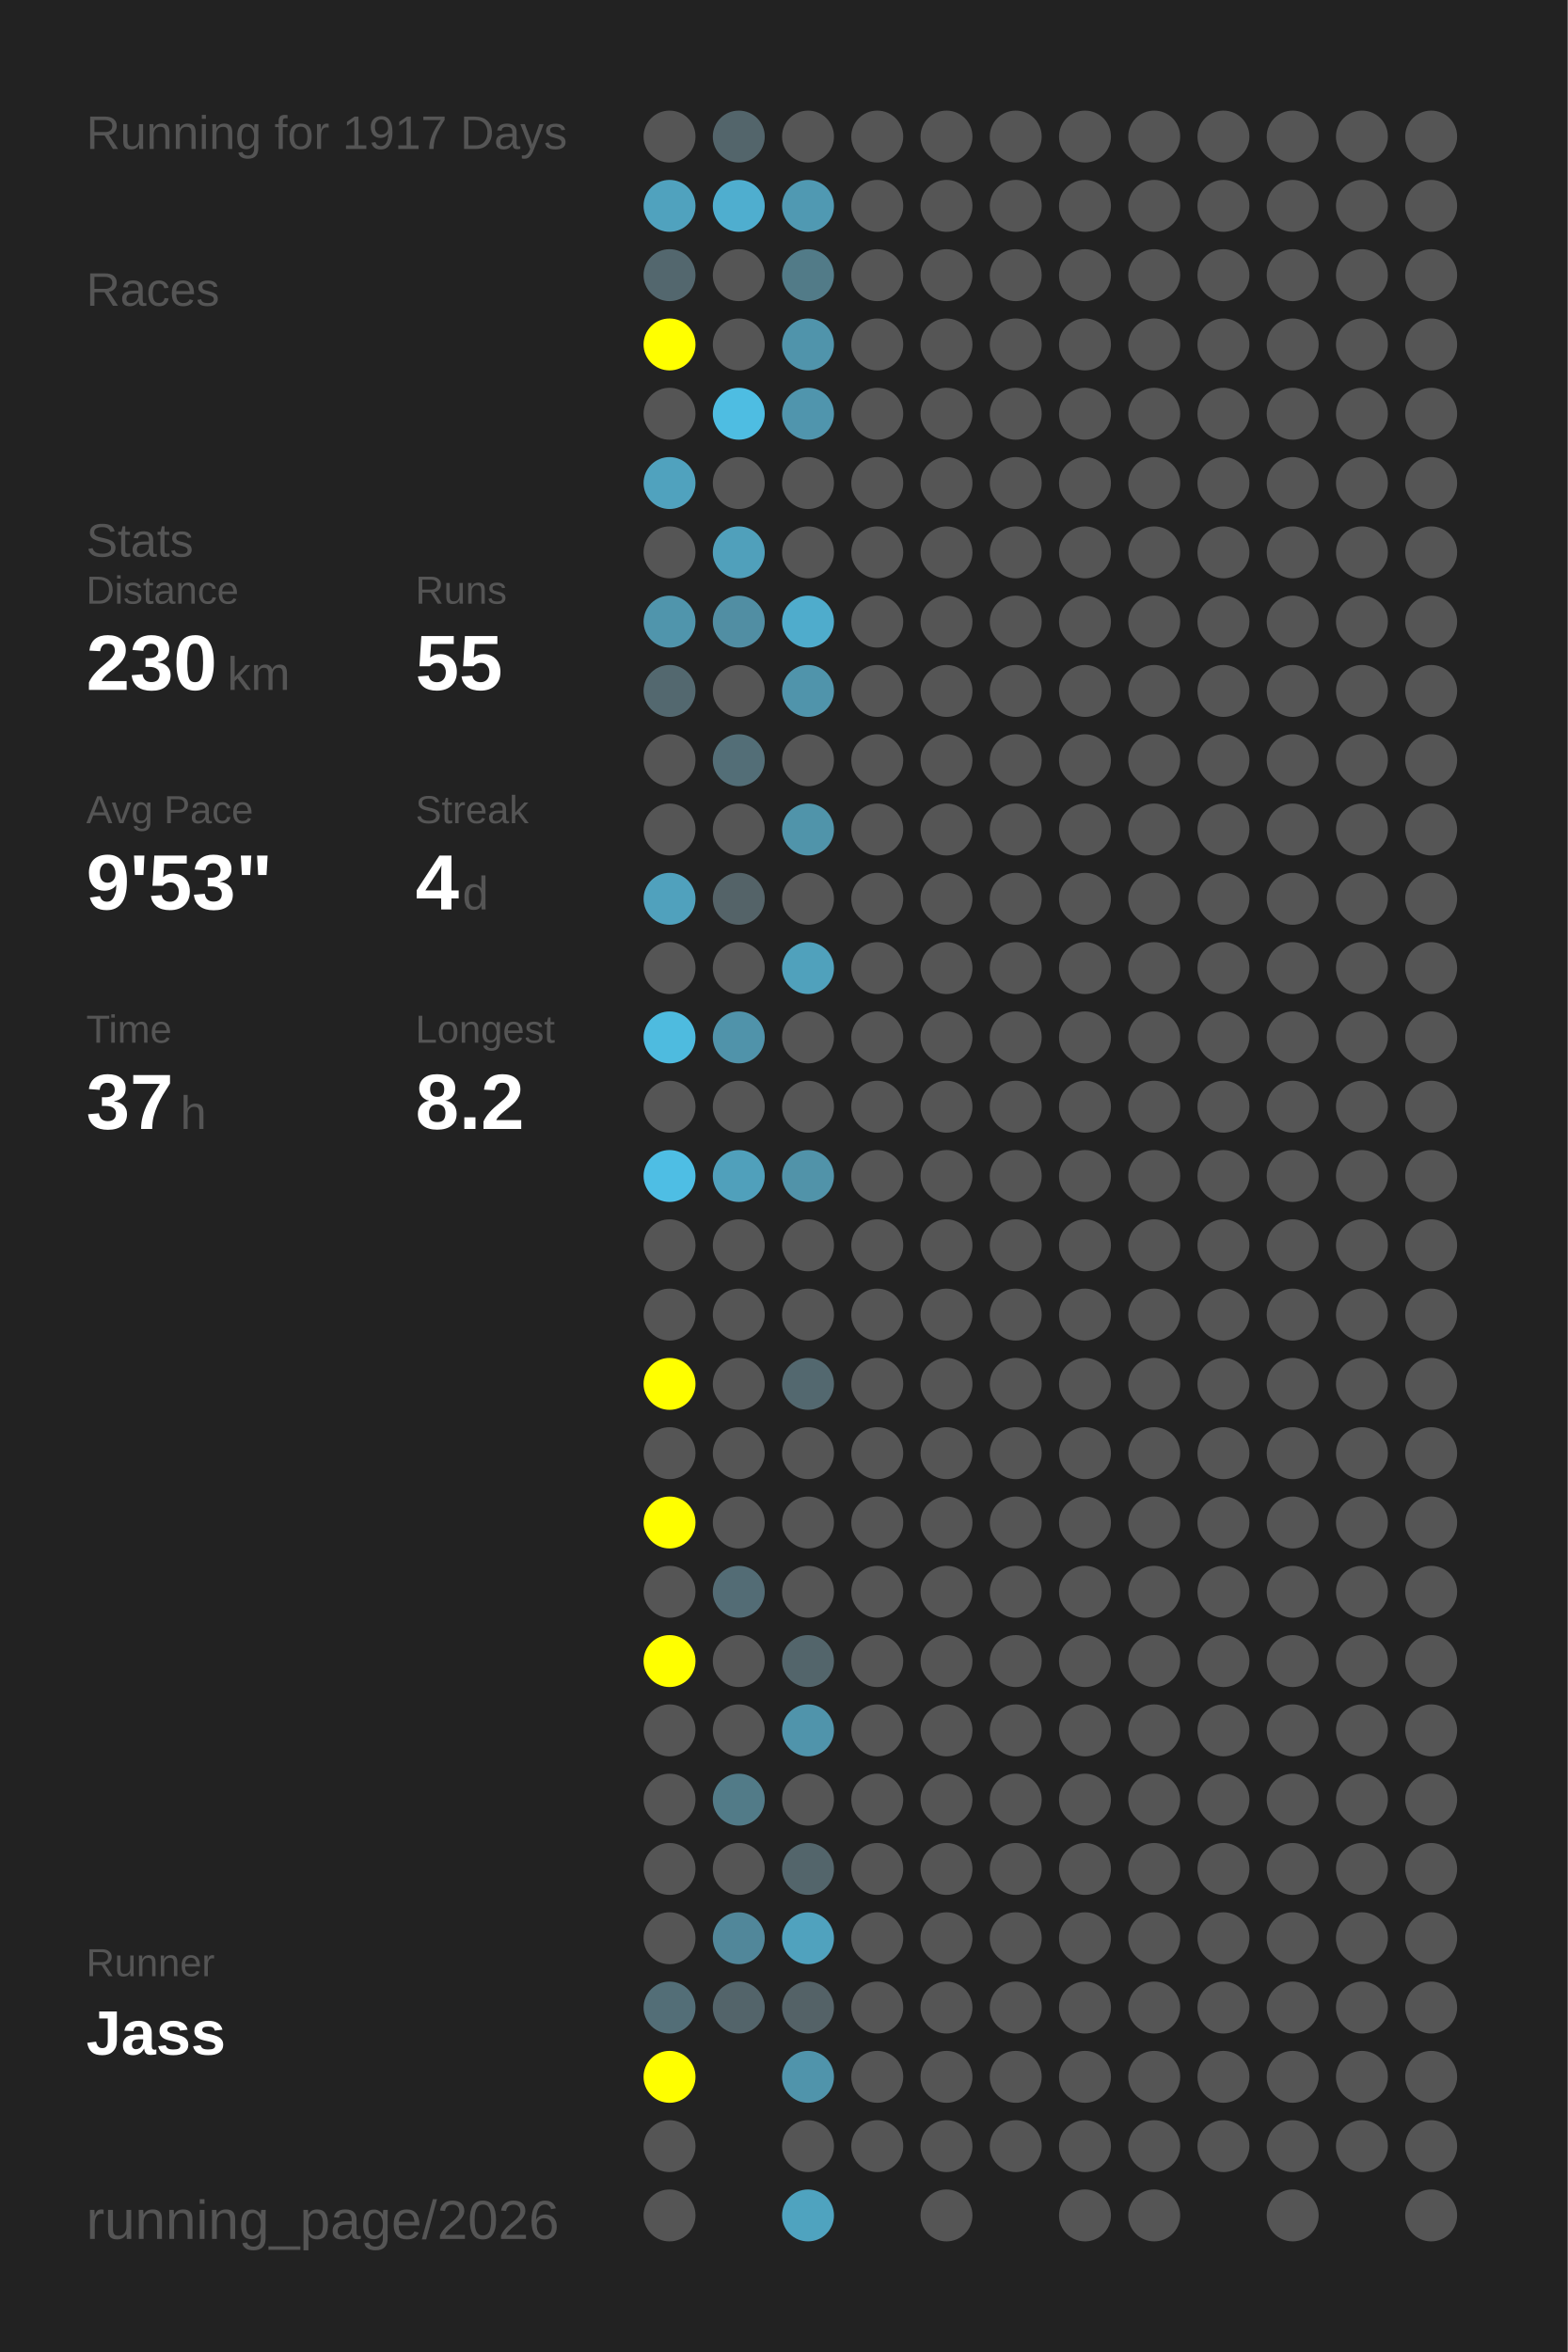
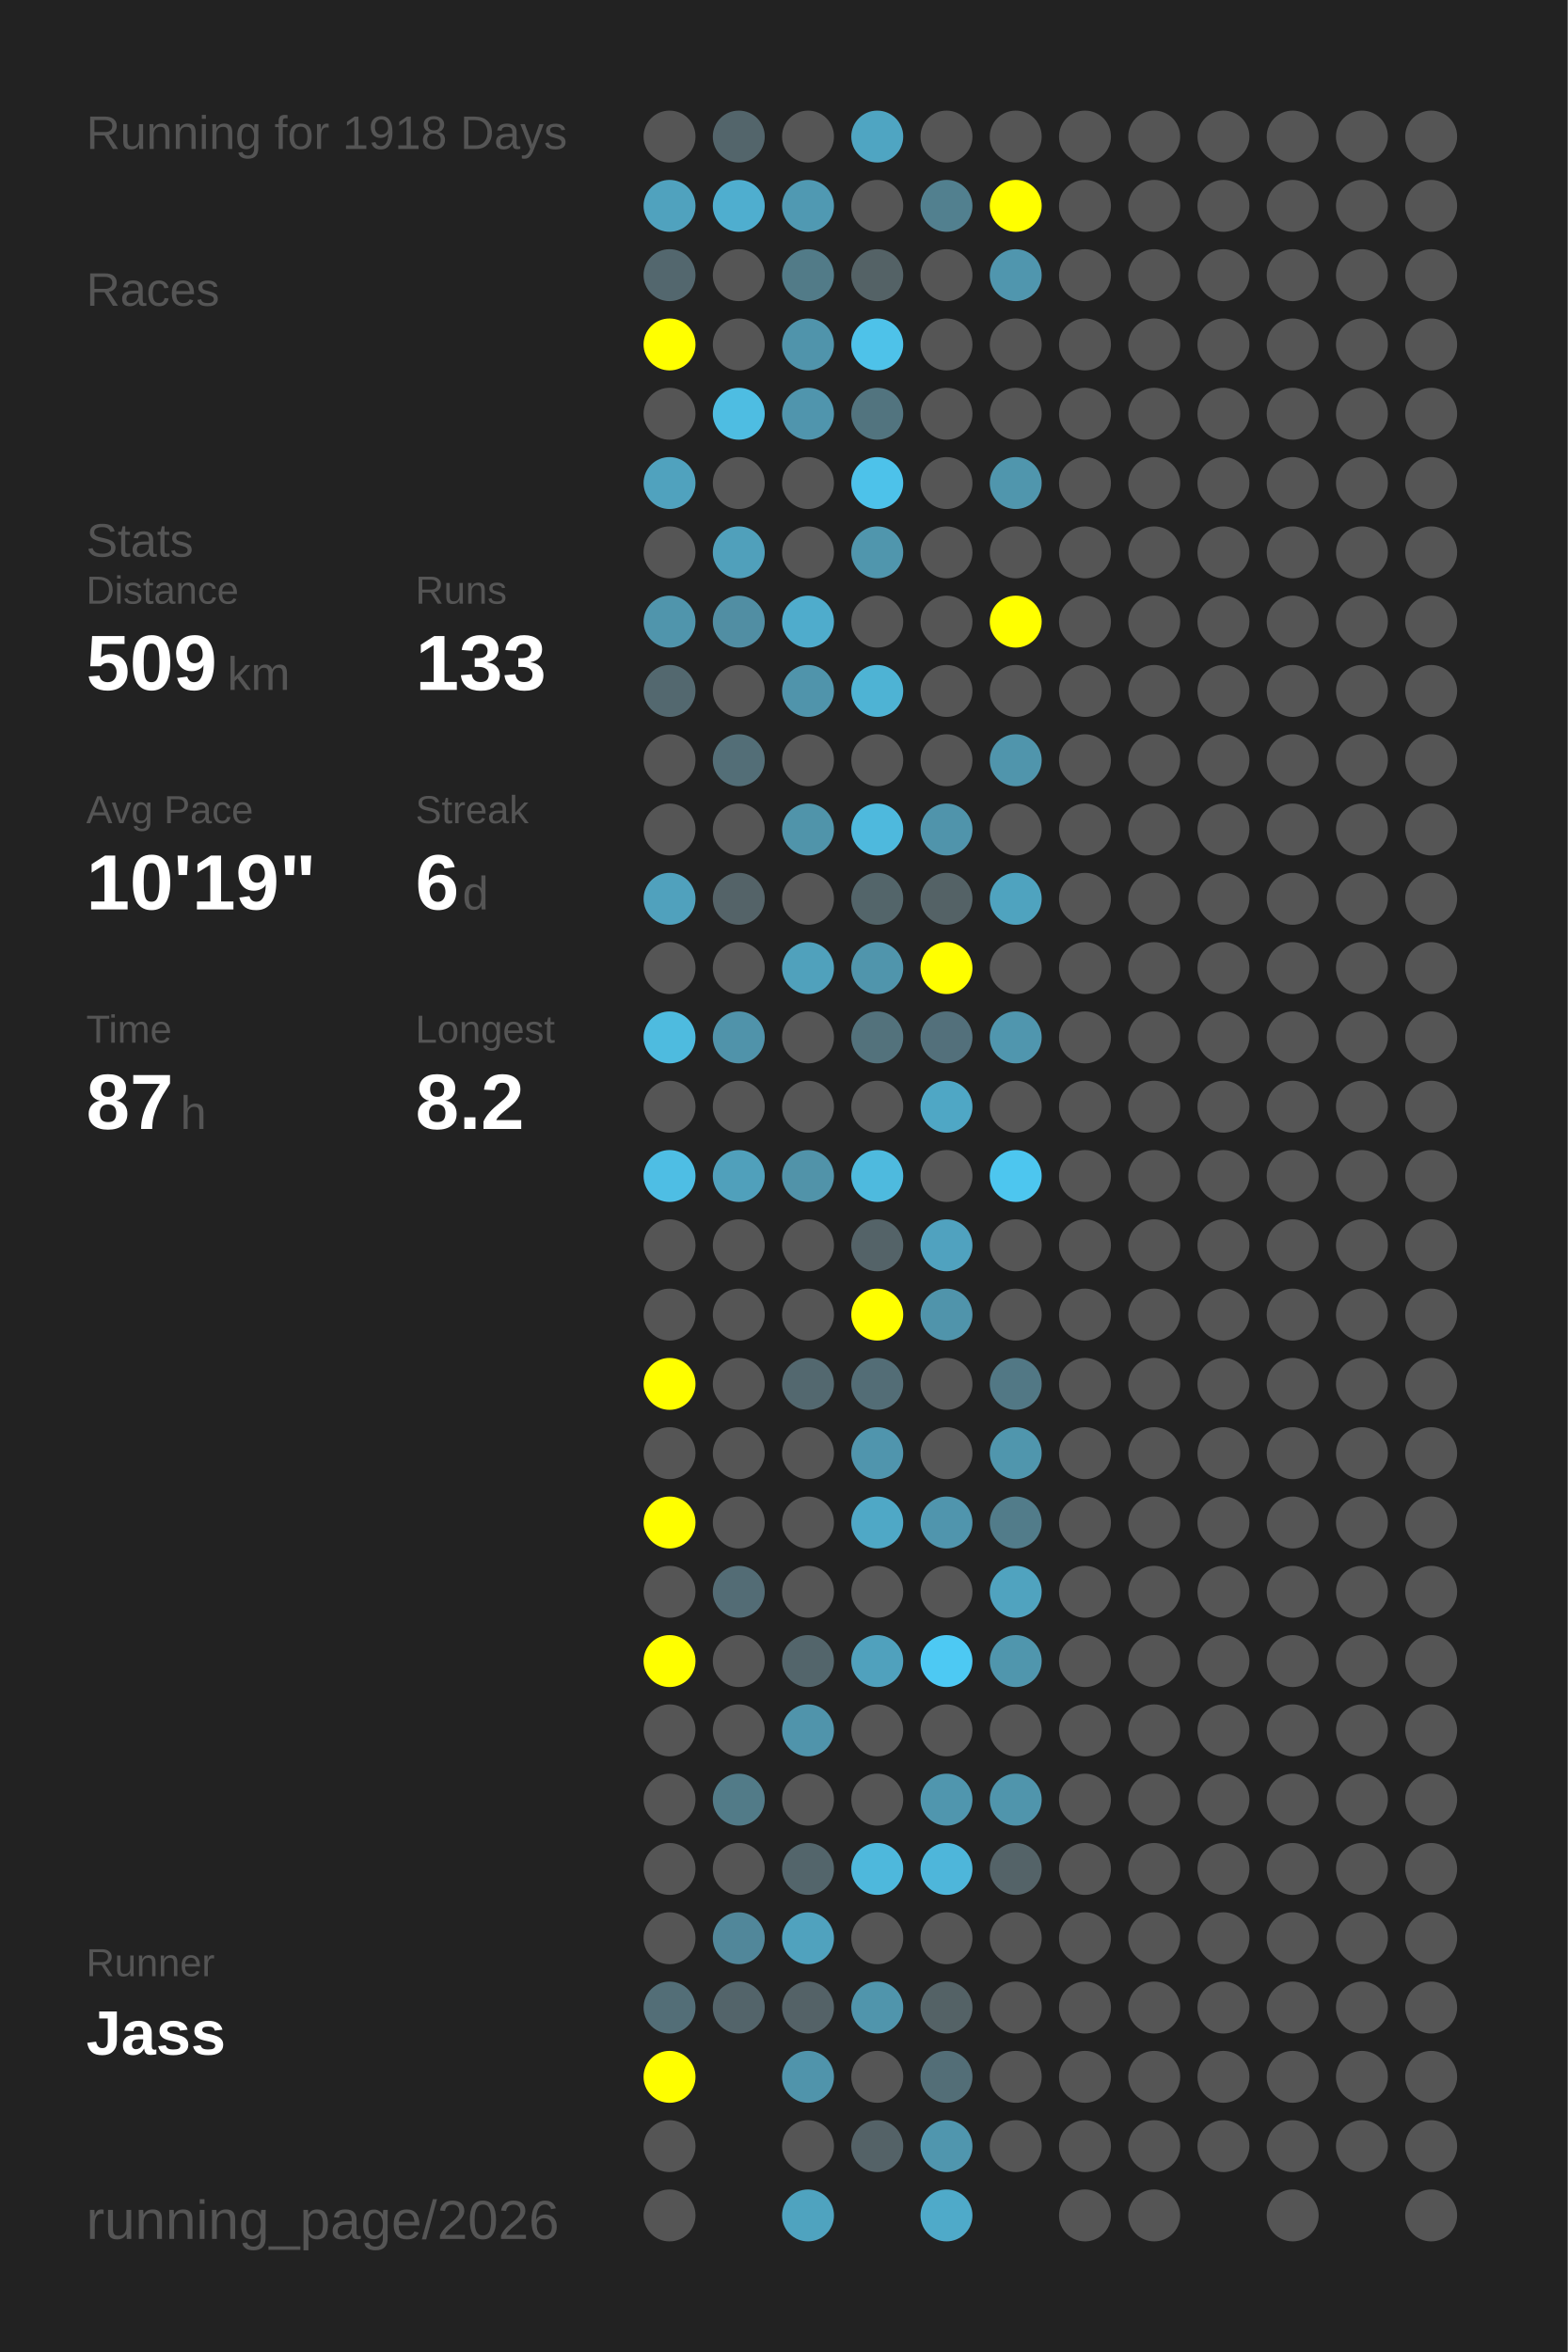
<svg xmlns="http://www.w3.org/2000/svg" baseProfile="full" height="300mm" version="1.1" viewBox="0,0,200,300" width="200mm">
  <defs />
  <rect fill="#222222" height="300" width="200" x="0" y="0" />
-   <text fill="#555555" style="font-size:6px; font-family:Arial;" x="11" y="19">Running for 1917 Days</text>
+   <text fill="#555555" style="font-size:6px; font-family:Arial;" x="11" y="19">Running for 1918 Days</text>
  <text fill="#555555" style="font-size:6px; font-family:Arial;" x="11" y="39">Races</text>
  <text fill="#555555" style="font-size:6px; font-family:Arial;" x="11" y="71">Stats</text>
  <text fill="#555555" style="font-size:5px; font-family:Arial;" x="11" y="77">Distance</text>
-   <text fill="#FFFFFF" style="font-size:10px; font-family:Arial; font-weight:bold;" x="11" y="88">230</text>
+   <text fill="#FFFFFF" style="font-size:10px; font-family:Arial; font-weight:bold;" x="11" y="88">509</text>
  <text fill="#555555" style="font-size:6px; font-family:Arial;" x="29" y="88">km</text>
  <text fill="#555555" style="font-size:5px; font-family:Arial;" x="53" y="77">Runs</text>
-   <text fill="#FFFFFF" style="font-size:10px; font-family:Arial; font-weight:bold;" x="53" y="88">55</text>
+   <text fill="#FFFFFF" style="font-size:10px; font-family:Arial; font-weight:bold;" x="53" y="88">133</text>
  <text fill="#555555" style="font-size:5px; font-family:Arial;" x="11" y="105">Avg Pace</text>
-   <text fill="#FFFFFF" style="font-size:10px; font-family:Arial; font-weight:bold;" x="11" y="116">9'53"</text>
+   <text fill="#FFFFFF" style="font-size:10px; font-family:Arial; font-weight:bold;" x="11" y="116">10'19"</text>
  <text fill="#555555" style="font-size:5px; font-family:Arial;" x="53" y="105">Streak</text>
-   <text fill="#FFFFFF" style="font-size:10px; font-family:Arial; font-weight:bold;" x="53" y="116">4</text>
+   <text fill="#FFFFFF" style="font-size:10px; font-family:Arial; font-weight:bold;" x="53" y="116">6</text>
  <text fill="#555555" style="font-size:6px; font-family:Arial;" x="59" y="116">d</text>
  <text fill="#555555" style="font-size:5px; font-family:Arial;" x="11" y="133">Time</text>
-   <text fill="#FFFFFF" style="font-size:10px; font-family:Arial; font-weight:bold;" x="11" y="144">37</text>
+   <text fill="#FFFFFF" style="font-size:10px; font-family:Arial; font-weight:bold;" x="11" y="144">87</text>
  <text fill="#555555" style="font-size:6px; font-family:Arial;" x="23" y="144">h</text>
  <text fill="#555555" style="font-size:5px; font-family:Arial;" x="53" y="133">Longest</text>
  <text fill="#FFFFFF" style="font-size:10px; font-family:Arial; font-weight:bold;" x="53" y="144">8.2</text>
  <text fill="#555555" style="font-size:5px; font-family:Arial;" x="11" y="252.065">Runner</text>
  <text fill="#FFFFFF" style="font-size:8px; font-family:Arial; font-weight:bold;" x="11" y="262.065">Jass</text>
  <text fill="#555555" style="font-size:7px; font-family:Arial;" x="11" y="285.581">running_page/2026</text>
  <circle cx="85.417" cy="17.419" fill="#555555" r="3.312" />
  <circle cx="85.417" cy="26.258" fill="#50a2be" r="3.312" />
  <circle cx="85.417" cy="35.097" fill="#53676e" r="3.312" />
  <circle cx="85.417" cy="43.935" fill="#FFFF00" r="3.312" />
  <circle cx="85.417" cy="52.774" fill="#555555" r="3.312" />
  <circle cx="85.417" cy="61.613" fill="#50a2be" r="3.312" />
  <circle cx="85.417" cy="70.452" fill="#555555" r="3.312" />
  <circle cx="85.417" cy="79.29" fill="#5095ac" r="3.312" />
  <circle cx="85.417" cy="88.129" fill="#53686f" r="3.312" />
  <circle cx="85.417" cy="96.968" fill="#555555" r="3.312" />
  <circle cx="85.417" cy="105.806" fill="#555555" r="3.312" />
  <circle cx="85.417" cy="114.645" fill="#50a1bd" r="3.312" />
  <circle cx="85.417" cy="123.484" fill="#555555" r="3.312" />
  <circle cx="85.417" cy="132.323" fill="#4ebbdf" r="3.312" />
  <circle cx="85.417" cy="141.161" fill="#555555" r="3.312" />
  <circle cx="85.417" cy="150" fill="#4ebee4" r="3.312" />
  <circle cx="85.417" cy="158.839" fill="#555555" r="3.312" />
  <circle cx="85.417" cy="167.677" fill="#555555" r="3.312" />
  <circle cx="85.417" cy="176.516" fill="#FFFF00" r="3.312" />
  <circle cx="85.417" cy="185.355" fill="#555555" r="3.312" />
  <circle cx="85.417" cy="194.194" fill="#FFFF00" r="3.312" />
  <circle cx="85.417" cy="203.032" fill="#555555" r="3.312" />
  <circle cx="85.417" cy="211.871" fill="#FFFF00" r="3.312" />
  <circle cx="85.417" cy="220.71" fill="#555555" r="3.312" />
  <circle cx="85.417" cy="229.548" fill="#555555" r="3.312" />
  <circle cx="85.417" cy="238.387" fill="#555555" r="3.312" />
  <circle cx="85.417" cy="247.226" fill="#555555" r="3.312" />
  <circle cx="85.417" cy="256.065" fill="#536e77" r="3.312" />
  <circle cx="85.417" cy="264.903" fill="#FFFF00" r="3.312" />
  <circle cx="85.417" cy="273.742" fill="#555555" r="3.312" />
  <circle cx="85.417" cy="282.581" fill="#555555" r="3.312" />
  <circle cx="94.25" cy="17.419" fill="#53656b" r="3.312" />
  <circle cx="94.25" cy="26.258" fill="#4faecf" r="3.312" />
  <circle cx="94.25" cy="35.097" fill="#555555" r="3.312" />
  <circle cx="94.25" cy="43.935" fill="#555555" r="3.312" />
  <circle cx="94.25" cy="52.774" fill="#4ebde2" r="3.312" />
  <circle cx="94.25" cy="61.613" fill="#555555" r="3.312" />
  <circle cx="94.25" cy="70.452" fill="#50a0bb" r="3.312" />
  <circle cx="94.25" cy="79.29" fill="#518ea3" r="3.312" />
  <circle cx="94.25" cy="88.129" fill="#555555" r="3.312" />
  <circle cx="94.25" cy="96.968" fill="#536e77" r="3.312" />
  <circle cx="94.25" cy="105.806" fill="#555555" r="3.312" />
  <circle cx="94.25" cy="114.645" fill="#546368" r="3.312" />
  <circle cx="94.25" cy="123.484" fill="#555555" r="3.312" />
  <circle cx="94.25" cy="132.323" fill="#5093aa" r="3.312" />
  <circle cx="94.25" cy="141.161" fill="#555555" r="3.312" />
  <circle cx="94.25" cy="150" fill="#50a0bb" r="3.312" />
  <circle cx="94.25" cy="158.839" fill="#555555" r="3.312" />
  <circle cx="94.25" cy="167.677" fill="#555555" r="3.312" />
  <circle cx="94.25" cy="176.516" fill="#555555" r="3.312" />
  <circle cx="94.25" cy="185.355" fill="#555555" r="3.312" />
  <circle cx="94.25" cy="194.194" fill="#555555" r="3.312" />
  <circle cx="94.25" cy="203.032" fill="#536c75" r="3.312" />
  <circle cx="94.25" cy="211.871" fill="#555555" r="3.312" />
  <circle cx="94.25" cy="220.71" fill="#555555" r="3.312" />
  <circle cx="94.25" cy="229.548" fill="#527b88" r="3.312" />
  <circle cx="94.25" cy="238.387" fill="#555555" r="3.312" />
  <circle cx="94.25" cy="247.226" fill="#51879a" r="3.312" />
  <circle cx="94.25" cy="256.065" fill="#53646a" r="3.312" />
  <circle cx="103.083" cy="17.419" fill="#555555" r="3.312" />
  <circle cx="103.083" cy="26.258" fill="#5099b2" r="3.312" />
  <circle cx="103.083" cy="35.097" fill="#527b88" r="3.312" />
  <circle cx="103.083" cy="43.935" fill="#5094ab" r="3.312" />
  <circle cx="103.083" cy="52.774" fill="#5095ad" r="3.312" />
  <circle cx="103.083" cy="61.613" fill="#555555" r="3.312" />
  <circle cx="103.083" cy="70.452" fill="#555555" r="3.312" />
  <circle cx="103.083" cy="79.29" fill="#4faccc" r="3.312" />
  <circle cx="103.083" cy="88.129" fill="#5094ab" r="3.312" />
  <circle cx="103.083" cy="96.968" fill="#555555" r="3.312" />
  <circle cx="103.083" cy="105.806" fill="#5094aa" r="3.312" />
  <circle cx="103.083" cy="114.645" fill="#555555" r="3.312" />
  <circle cx="103.083" cy="123.484" fill="#50a1bc" r="3.312" />
  <circle cx="103.083" cy="132.323" fill="#555555" r="3.312" />
  <circle cx="103.083" cy="141.161" fill="#555555" r="3.312" />
  <circle cx="103.083" cy="150" fill="#5193a9" r="3.312" />
  <circle cx="103.083" cy="158.839" fill="#555555" r="3.312" />
  <circle cx="103.083" cy="167.677" fill="#555555" r="3.312" />
  <circle cx="103.083" cy="176.516" fill="#53686f" r="3.312" />
  <circle cx="103.083" cy="185.355" fill="#555555" r="3.312" />
  <circle cx="103.083" cy="194.194" fill="#555555" r="3.312" />
  <circle cx="103.083" cy="203.032" fill="#555555" r="3.312" />
  <circle cx="103.083" cy="211.871" fill="#53656b" r="3.312" />
  <circle cx="103.083" cy="220.71" fill="#5094ab" r="3.312" />
  <circle cx="103.083" cy="229.548" fill="#555555" r="3.312" />
  <circle cx="103.083" cy="238.387" fill="#53656b" r="3.312" />
  <circle cx="103.083" cy="247.226" fill="#50a2be" r="3.312" />
  <circle cx="103.083" cy="256.065" fill="#546267" r="3.312" />
  <circle cx="103.083" cy="264.903" fill="#5094ab" r="3.312" />
  <circle cx="103.083" cy="273.742" fill="#555555" r="3.312" />
  <circle cx="103.083" cy="282.581" fill="#4fa3bf" r="3.312" />
-   <circle cx="111.917" cy="17.419" fill="#555555" r="3.312" />
+   <circle cx="111.917" cy="17.419" fill="#4fa5c2" r="3.312" />
  <circle cx="111.917" cy="26.258" fill="#555555" r="3.312" />
-   <circle cx="111.917" cy="35.097" fill="#555555" r="3.312" />
-   <circle cx="111.917" cy="43.935" fill="#555555" r="3.312" />
-   <circle cx="111.917" cy="52.774" fill="#555555" r="3.312" />
-   <circle cx="111.917" cy="61.613" fill="#555555" r="3.312" />
-   <circle cx="111.917" cy="70.452" fill="#555555" r="3.312" />
+   <circle cx="111.917" cy="35.097" fill="#546266" r="3.312" />
+   <circle cx="111.917" cy="43.935" fill="#4ec2e9" r="3.312" />
+   <circle cx="111.917" cy="52.774" fill="#52747f" r="3.312" />
+   <circle cx="111.917" cy="61.613" fill="#4dc2ea" r="3.312" />
+   <circle cx="111.917" cy="70.452" fill="#5096ad" r="3.312" />
  <circle cx="111.917" cy="79.29" fill="#555555" r="3.312" />
-   <circle cx="111.917" cy="88.129" fill="#555555" r="3.312" />
+   <circle cx="111.917" cy="88.129" fill="#4eb3d4" r="3.312" />
  <circle cx="111.917" cy="96.968" fill="#555555" r="3.312" />
-   <circle cx="111.917" cy="105.806" fill="#555555" r="3.312" />
-   <circle cx="111.917" cy="114.645" fill="#555555" r="3.312" />
-   <circle cx="111.917" cy="123.484" fill="#555555" r="3.312" />
-   <circle cx="111.917" cy="132.323" fill="#555555" r="3.312" />
+   <circle cx="111.917" cy="105.806" fill="#4eb9dd" r="3.312" />
+   <circle cx="111.917" cy="114.645" fill="#53656a" r="3.312" />
+   <circle cx="111.917" cy="123.484" fill="#5095ac" r="3.312" />
+   <circle cx="111.917" cy="132.323" fill="#53727c" r="3.312" />
  <circle cx="111.917" cy="141.161" fill="#555555" r="3.312" />
-   <circle cx="111.917" cy="150" fill="#555555" r="3.312" />
-   <circle cx="111.917" cy="158.839" fill="#555555" r="3.312" />
-   <circle cx="111.917" cy="167.677" fill="#555555" r="3.312" />
-   <circle cx="111.917" cy="176.516" fill="#555555" r="3.312" />
-   <circle cx="111.917" cy="185.355" fill="#555555" r="3.312" />
-   <circle cx="111.917" cy="194.194" fill="#555555" r="3.312" />
+   <circle cx="111.917" cy="150" fill="#4ebade" r="3.312" />
+   <circle cx="111.917" cy="158.839" fill="#546368" r="3.312" />
+   <circle cx="111.917" cy="167.677" fill="#FFFF00" r="3.312" />
+   <circle cx="111.917" cy="176.516" fill="#536d76" r="3.312" />
+   <circle cx="111.917" cy="185.355" fill="#5095ad" r="3.312" />
+   <circle cx="111.917" cy="194.194" fill="#4fa8c6" r="3.312" />
  <circle cx="111.917" cy="203.032" fill="#555555" r="3.312" />
-   <circle cx="111.917" cy="211.871" fill="#555555" r="3.312" />
+   <circle cx="111.917" cy="211.871" fill="#50a1bd" r="3.312" />
  <circle cx="111.917" cy="220.71" fill="#555555" r="3.312" />
  <circle cx="111.917" cy="229.548" fill="#555555" r="3.312" />
-   <circle cx="111.917" cy="238.387" fill="#555555" r="3.312" />
+   <circle cx="111.917" cy="238.387" fill="#4eb8dc" r="3.312" />
  <circle cx="111.917" cy="247.226" fill="#555555" r="3.312" />
-   <circle cx="111.917" cy="256.065" fill="#555555" r="3.312" />
+   <circle cx="111.917" cy="256.065" fill="#5095ac" r="3.312" />
  <circle cx="111.917" cy="264.903" fill="#555555" r="3.312" />
-   <circle cx="111.917" cy="273.742" fill="#555555" r="3.312" />
+   <circle cx="111.917" cy="273.742" fill="#546267" r="3.312" />
  <circle cx="120.75" cy="17.419" fill="#555555" r="3.312" />
-   <circle cx="120.75" cy="26.258" fill="#555555" r="3.312" />
+   <circle cx="120.75" cy="26.258" fill="#52808f" r="3.312" />
  <circle cx="120.75" cy="35.097" fill="#555555" r="3.312" />
  <circle cx="120.75" cy="43.935" fill="#555555" r="3.312" />
  <circle cx="120.75" cy="52.774" fill="#555555" r="3.312" />
  <circle cx="120.75" cy="61.613" fill="#555555" r="3.312" />
  <circle cx="120.75" cy="70.452" fill="#555555" r="3.312" />
  <circle cx="120.75" cy="79.29" fill="#555555" r="3.312" />
  <circle cx="120.75" cy="88.129" fill="#555555" r="3.312" />
  <circle cx="120.75" cy="96.968" fill="#555555" r="3.312" />
-   <circle cx="120.75" cy="105.806" fill="#555555" r="3.312" />
-   <circle cx="120.75" cy="114.645" fill="#555555" r="3.312" />
-   <circle cx="120.75" cy="123.484" fill="#555555" r="3.312" />
-   <circle cx="120.75" cy="132.323" fill="#555555" r="3.312" />
-   <circle cx="120.75" cy="141.161" fill="#555555" r="3.312" />
+   <circle cx="120.75" cy="105.806" fill="#5094ab" r="3.312" />
+   <circle cx="120.75" cy="114.645" fill="#546266" r="3.312" />
+   <circle cx="120.75" cy="123.484" fill="#FFFF00" r="3.312" />
+   <circle cx="120.75" cy="132.323" fill="#53707b" r="3.312" />
+   <circle cx="120.75" cy="141.161" fill="#4fa7c5" r="3.312" />
  <circle cx="120.75" cy="150" fill="#555555" r="3.312" />
-   <circle cx="120.75" cy="158.839" fill="#555555" r="3.312" />
-   <circle cx="120.75" cy="167.677" fill="#555555" r="3.312" />
+   <circle cx="120.75" cy="158.839" fill="#50a2bf" r="3.312" />
+   <circle cx="120.75" cy="167.677" fill="#5094ab" r="3.312" />
  <circle cx="120.75" cy="176.516" fill="#555555" r="3.312" />
  <circle cx="120.75" cy="185.355" fill="#555555" r="3.312" />
-   <circle cx="120.75" cy="194.194" fill="#555555" r="3.312" />
+   <circle cx="120.75" cy="194.194" fill="#5095ad" r="3.312" />
  <circle cx="120.75" cy="203.032" fill="#555555" r="3.312" />
-   <circle cx="120.75" cy="211.871" fill="#555555" r="3.312" />
+   <circle cx="120.75" cy="211.871" fill="#4dc9f3" r="3.312" />
  <circle cx="120.75" cy="220.71" fill="#555555" r="3.312" />
-   <circle cx="120.75" cy="229.548" fill="#555555" r="3.312" />
-   <circle cx="120.75" cy="238.387" fill="#555555" r="3.312" />
+   <circle cx="120.75" cy="229.548" fill="#5096ae" r="3.312" />
+   <circle cx="120.75" cy="238.387" fill="#4eb6da" r="3.312" />
  <circle cx="120.75" cy="247.226" fill="#555555" r="3.312" />
-   <circle cx="120.75" cy="256.065" fill="#555555" r="3.312" />
-   <circle cx="120.75" cy="264.903" fill="#555555" r="3.312" />
-   <circle cx="120.75" cy="273.742" fill="#555555" r="3.312" />
-   <circle cx="120.75" cy="282.581" fill="#555555" r="3.312" />
+   <circle cx="120.75" cy="256.065" fill="#546266" r="3.312" />
+   <circle cx="120.75" cy="264.903" fill="#536e77" r="3.312" />
+   <circle cx="120.75" cy="273.742" fill="#5096ae" r="3.312" />
+   <circle cx="120.75" cy="282.581" fill="#4faac9" r="3.312" />
  <circle cx="129.583" cy="17.419" fill="#555555" r="3.312" />
-   <circle cx="129.583" cy="26.258" fill="#555555" r="3.312" />
-   <circle cx="129.583" cy="35.097" fill="#555555" r="3.312" />
+   <circle cx="129.583" cy="26.258" fill="#FFFF00" r="3.312" />
+   <circle cx="129.583" cy="35.097" fill="#5096ae" r="3.312" />
  <circle cx="129.583" cy="43.935" fill="#555555" r="3.312" />
  <circle cx="129.583" cy="52.774" fill="#555555" r="3.312" />
-   <circle cx="129.583" cy="61.613" fill="#555555" r="3.312" />
+   <circle cx="129.583" cy="61.613" fill="#5096ad" r="3.312" />
  <circle cx="129.583" cy="70.452" fill="#555555" r="3.312" />
-   <circle cx="129.583" cy="79.29" fill="#555555" r="3.312" />
+   <circle cx="129.583" cy="79.29" fill="#FFFF00" r="3.312" />
  <circle cx="129.583" cy="88.129" fill="#555555" r="3.312" />
-   <circle cx="129.583" cy="96.968" fill="#555555" r="3.312" />
+   <circle cx="129.583" cy="96.968" fill="#5095ac" r="3.312" />
  <circle cx="129.583" cy="105.806" fill="#555555" r="3.312" />
-   <circle cx="129.583" cy="114.645" fill="#555555" r="3.312" />
+   <circle cx="129.583" cy="114.645" fill="#4fa3bf" r="3.312" />
  <circle cx="129.583" cy="123.484" fill="#555555" r="3.312" />
-   <circle cx="129.583" cy="132.323" fill="#555555" r="3.312" />
+   <circle cx="129.583" cy="132.323" fill="#5096ae" r="3.312" />
  <circle cx="129.583" cy="141.161" fill="#555555" r="3.312" />
-   <circle cx="129.583" cy="150" fill="#555555" r="3.312" />
+   <circle cx="129.583" cy="150" fill="#4dc6ef" r="3.312" />
  <circle cx="129.583" cy="158.839" fill="#555555" r="3.312" />
  <circle cx="129.583" cy="167.677" fill="#555555" r="3.312" />
-   <circle cx="129.583" cy="176.516" fill="#555555" r="3.312" />
-   <circle cx="129.583" cy="185.355" fill="#555555" r="3.312" />
-   <circle cx="129.583" cy="194.194" fill="#555555" r="3.312" />
-   <circle cx="129.583" cy="203.032" fill="#555555" r="3.312" />
-   <circle cx="129.583" cy="211.871" fill="#555555" r="3.312" />
+   <circle cx="129.583" cy="176.516" fill="#527885" r="3.312" />
+   <circle cx="129.583" cy="185.355" fill="#5096ad" r="3.312" />
+   <circle cx="129.583" cy="194.194" fill="#527c8a" r="3.312" />
+   <circle cx="129.583" cy="203.032" fill="#50a3bf" r="3.312" />
+   <circle cx="129.583" cy="211.871" fill="#5096ad" r="3.312" />
  <circle cx="129.583" cy="220.71" fill="#555555" r="3.312" />
-   <circle cx="129.583" cy="229.548" fill="#555555" r="3.312" />
-   <circle cx="129.583" cy="238.387" fill="#555555" r="3.312" />
+   <circle cx="129.583" cy="229.548" fill="#5095ac" r="3.312" />
+   <circle cx="129.583" cy="238.387" fill="#546368" r="3.312" />
  <circle cx="129.583" cy="247.226" fill="#555555" r="3.312" />
  <circle cx="129.583" cy="256.065" fill="#555555" r="3.312" />
  <circle cx="129.583" cy="264.903" fill="#555555" r="3.312" />
  <circle cx="129.583" cy="273.742" fill="#555555" r="3.312" />
  <circle cx="138.417" cy="17.419" fill="#555555" r="3.312" />
  <circle cx="138.417" cy="26.258" fill="#555555" r="3.312" />
  <circle cx="138.417" cy="35.097" fill="#555555" r="3.312" />
  <circle cx="138.417" cy="43.935" fill="#555555" r="3.312" />
  <circle cx="138.417" cy="52.774" fill="#555555" r="3.312" />
  <circle cx="138.417" cy="61.613" fill="#555555" r="3.312" />
  <circle cx="138.417" cy="70.452" fill="#555555" r="3.312" />
  <circle cx="138.417" cy="79.29" fill="#555555" r="3.312" />
  <circle cx="138.417" cy="88.129" fill="#555555" r="3.312" />
  <circle cx="138.417" cy="96.968" fill="#555555" r="3.312" />
  <circle cx="138.417" cy="105.806" fill="#555555" r="3.312" />
  <circle cx="138.417" cy="114.645" fill="#555555" r="3.312" />
  <circle cx="138.417" cy="123.484" fill="#555555" r="3.312" />
  <circle cx="138.417" cy="132.323" fill="#555555" r="3.312" />
  <circle cx="138.417" cy="141.161" fill="#555555" r="3.312" />
  <circle cx="138.417" cy="150" fill="#555555" r="3.312" />
  <circle cx="138.417" cy="158.839" fill="#555555" r="3.312" />
  <circle cx="138.417" cy="167.677" fill="#555555" r="3.312" />
  <circle cx="138.417" cy="176.516" fill="#555555" r="3.312" />
  <circle cx="138.417" cy="185.355" fill="#555555" r="3.312" />
  <circle cx="138.417" cy="194.194" fill="#555555" r="3.312" />
  <circle cx="138.417" cy="203.032" fill="#555555" r="3.312" />
  <circle cx="138.417" cy="211.871" fill="#555555" r="3.312" />
  <circle cx="138.417" cy="220.71" fill="#555555" r="3.312" />
  <circle cx="138.417" cy="229.548" fill="#555555" r="3.312" />
  <circle cx="138.417" cy="238.387" fill="#555555" r="3.312" />
  <circle cx="138.417" cy="247.226" fill="#555555" r="3.312" />
  <circle cx="138.417" cy="256.065" fill="#555555" r="3.312" />
  <circle cx="138.417" cy="264.903" fill="#555555" r="3.312" />
  <circle cx="138.417" cy="273.742" fill="#555555" r="3.312" />
  <circle cx="138.417" cy="282.581" fill="#555555" r="3.312" />
  <circle cx="147.25" cy="17.419" fill="#555555" r="3.312" />
  <circle cx="147.25" cy="26.258" fill="#555555" r="3.312" />
  <circle cx="147.25" cy="35.097" fill="#555555" r="3.312" />
  <circle cx="147.25" cy="43.935" fill="#555555" r="3.312" />
  <circle cx="147.25" cy="52.774" fill="#555555" r="3.312" />
  <circle cx="147.25" cy="61.613" fill="#555555" r="3.312" />
  <circle cx="147.25" cy="70.452" fill="#555555" r="3.312" />
  <circle cx="147.25" cy="79.29" fill="#555555" r="3.312" />
  <circle cx="147.25" cy="88.129" fill="#555555" r="3.312" />
  <circle cx="147.25" cy="96.968" fill="#555555" r="3.312" />
  <circle cx="147.25" cy="105.806" fill="#555555" r="3.312" />
  <circle cx="147.25" cy="114.645" fill="#555555" r="3.312" />
  <circle cx="147.25" cy="123.484" fill="#555555" r="3.312" />
  <circle cx="147.25" cy="132.323" fill="#555555" r="3.312" />
  <circle cx="147.25" cy="141.161" fill="#555555" r="3.312" />
  <circle cx="147.25" cy="150" fill="#555555" r="3.312" />
  <circle cx="147.25" cy="158.839" fill="#555555" r="3.312" />
  <circle cx="147.25" cy="167.677" fill="#555555" r="3.312" />
  <circle cx="147.25" cy="176.516" fill="#555555" r="3.312" />
  <circle cx="147.25" cy="185.355" fill="#555555" r="3.312" />
  <circle cx="147.25" cy="194.194" fill="#555555" r="3.312" />
  <circle cx="147.25" cy="203.032" fill="#555555" r="3.312" />
  <circle cx="147.25" cy="211.871" fill="#555555" r="3.312" />
  <circle cx="147.25" cy="220.71" fill="#555555" r="3.312" />
  <circle cx="147.25" cy="229.548" fill="#555555" r="3.312" />
  <circle cx="147.25" cy="238.387" fill="#555555" r="3.312" />
  <circle cx="147.25" cy="247.226" fill="#555555" r="3.312" />
  <circle cx="147.25" cy="256.065" fill="#555555" r="3.312" />
  <circle cx="147.25" cy="264.903" fill="#555555" r="3.312" />
  <circle cx="147.25" cy="273.742" fill="#555555" r="3.312" />
  <circle cx="147.25" cy="282.581" fill="#555555" r="3.312" />
  <circle cx="156.083" cy="17.419" fill="#555555" r="3.312" />
  <circle cx="156.083" cy="26.258" fill="#555555" r="3.312" />
  <circle cx="156.083" cy="35.097" fill="#555555" r="3.312" />
  <circle cx="156.083" cy="43.935" fill="#555555" r="3.312" />
  <circle cx="156.083" cy="52.774" fill="#555555" r="3.312" />
  <circle cx="156.083" cy="61.613" fill="#555555" r="3.312" />
  <circle cx="156.083" cy="70.452" fill="#555555" r="3.312" />
  <circle cx="156.083" cy="79.29" fill="#555555" r="3.312" />
  <circle cx="156.083" cy="88.129" fill="#555555" r="3.312" />
  <circle cx="156.083" cy="96.968" fill="#555555" r="3.312" />
  <circle cx="156.083" cy="105.806" fill="#555555" r="3.312" />
  <circle cx="156.083" cy="114.645" fill="#555555" r="3.312" />
  <circle cx="156.083" cy="123.484" fill="#555555" r="3.312" />
  <circle cx="156.083" cy="132.323" fill="#555555" r="3.312" />
  <circle cx="156.083" cy="141.161" fill="#555555" r="3.312" />
  <circle cx="156.083" cy="150" fill="#555555" r="3.312" />
  <circle cx="156.083" cy="158.839" fill="#555555" r="3.312" />
  <circle cx="156.083" cy="167.677" fill="#555555" r="3.312" />
  <circle cx="156.083" cy="176.516" fill="#555555" r="3.312" />
  <circle cx="156.083" cy="185.355" fill="#555555" r="3.312" />
  <circle cx="156.083" cy="194.194" fill="#555555" r="3.312" />
  <circle cx="156.083" cy="203.032" fill="#555555" r="3.312" />
  <circle cx="156.083" cy="211.871" fill="#555555" r="3.312" />
  <circle cx="156.083" cy="220.71" fill="#555555" r="3.312" />
  <circle cx="156.083" cy="229.548" fill="#555555" r="3.312" />
  <circle cx="156.083" cy="238.387" fill="#555555" r="3.312" />
  <circle cx="156.083" cy="247.226" fill="#555555" r="3.312" />
  <circle cx="156.083" cy="256.065" fill="#555555" r="3.312" />
  <circle cx="156.083" cy="264.903" fill="#555555" r="3.312" />
  <circle cx="156.083" cy="273.742" fill="#555555" r="3.312" />
  <circle cx="164.917" cy="17.419" fill="#555555" r="3.312" />
  <circle cx="164.917" cy="26.258" fill="#555555" r="3.312" />
  <circle cx="164.917" cy="35.097" fill="#555555" r="3.312" />
  <circle cx="164.917" cy="43.935" fill="#555555" r="3.312" />
  <circle cx="164.917" cy="52.774" fill="#555555" r="3.312" />
  <circle cx="164.917" cy="61.613" fill="#555555" r="3.312" />
  <circle cx="164.917" cy="70.452" fill="#555555" r="3.312" />
  <circle cx="164.917" cy="79.29" fill="#555555" r="3.312" />
  <circle cx="164.917" cy="88.129" fill="#555555" r="3.312" />
  <circle cx="164.917" cy="96.968" fill="#555555" r="3.312" />
  <circle cx="164.917" cy="105.806" fill="#555555" r="3.312" />
  <circle cx="164.917" cy="114.645" fill="#555555" r="3.312" />
  <circle cx="164.917" cy="123.484" fill="#555555" r="3.312" />
  <circle cx="164.917" cy="132.323" fill="#555555" r="3.312" />
  <circle cx="164.917" cy="141.161" fill="#555555" r="3.312" />
  <circle cx="164.917" cy="150" fill="#555555" r="3.312" />
  <circle cx="164.917" cy="158.839" fill="#555555" r="3.312" />
  <circle cx="164.917" cy="167.677" fill="#555555" r="3.312" />
  <circle cx="164.917" cy="176.516" fill="#555555" r="3.312" />
  <circle cx="164.917" cy="185.355" fill="#555555" r="3.312" />
  <circle cx="164.917" cy="194.194" fill="#555555" r="3.312" />
  <circle cx="164.917" cy="203.032" fill="#555555" r="3.312" />
  <circle cx="164.917" cy="211.871" fill="#555555" r="3.312" />
  <circle cx="164.917" cy="220.71" fill="#555555" r="3.312" />
  <circle cx="164.917" cy="229.548" fill="#555555" r="3.312" />
  <circle cx="164.917" cy="238.387" fill="#555555" r="3.312" />
  <circle cx="164.917" cy="247.226" fill="#555555" r="3.312" />
  <circle cx="164.917" cy="256.065" fill="#555555" r="3.312" />
  <circle cx="164.917" cy="264.903" fill="#555555" r="3.312" />
  <circle cx="164.917" cy="273.742" fill="#555555" r="3.312" />
  <circle cx="164.917" cy="282.581" fill="#555555" r="3.312" />
  <circle cx="173.75" cy="17.419" fill="#555555" r="3.312" />
  <circle cx="173.75" cy="26.258" fill="#555555" r="3.312" />
  <circle cx="173.75" cy="35.097" fill="#555555" r="3.312" />
  <circle cx="173.75" cy="43.935" fill="#555555" r="3.312" />
  <circle cx="173.75" cy="52.774" fill="#555555" r="3.312" />
  <circle cx="173.75" cy="61.613" fill="#555555" r="3.312" />
  <circle cx="173.75" cy="70.452" fill="#555555" r="3.312" />
  <circle cx="173.75" cy="79.29" fill="#555555" r="3.312" />
  <circle cx="173.75" cy="88.129" fill="#555555" r="3.312" />
  <circle cx="173.75" cy="96.968" fill="#555555" r="3.312" />
  <circle cx="173.75" cy="105.806" fill="#555555" r="3.312" />
  <circle cx="173.75" cy="114.645" fill="#555555" r="3.312" />
  <circle cx="173.75" cy="123.484" fill="#555555" r="3.312" />
  <circle cx="173.75" cy="132.323" fill="#555555" r="3.312" />
  <circle cx="173.75" cy="141.161" fill="#555555" r="3.312" />
  <circle cx="173.75" cy="150" fill="#555555" r="3.312" />
  <circle cx="173.75" cy="158.839" fill="#555555" r="3.312" />
  <circle cx="173.75" cy="167.677" fill="#555555" r="3.312" />
  <circle cx="173.75" cy="176.516" fill="#555555" r="3.312" />
  <circle cx="173.75" cy="185.355" fill="#555555" r="3.312" />
  <circle cx="173.75" cy="194.194" fill="#555555" r="3.312" />
  <circle cx="173.75" cy="203.032" fill="#555555" r="3.312" />
  <circle cx="173.75" cy="211.871" fill="#555555" r="3.312" />
  <circle cx="173.75" cy="220.71" fill="#555555" r="3.312" />
  <circle cx="173.75" cy="229.548" fill="#555555" r="3.312" />
  <circle cx="173.75" cy="238.387" fill="#555555" r="3.312" />
  <circle cx="173.75" cy="247.226" fill="#555555" r="3.312" />
  <circle cx="173.75" cy="256.065" fill="#555555" r="3.312" />
  <circle cx="173.75" cy="264.903" fill="#555555" r="3.312" />
  <circle cx="173.75" cy="273.742" fill="#555555" r="3.312" />
  <circle cx="182.583" cy="17.419" fill="#555555" r="3.312" />
  <circle cx="182.583" cy="26.258" fill="#555555" r="3.312" />
  <circle cx="182.583" cy="35.097" fill="#555555" r="3.312" />
  <circle cx="182.583" cy="43.935" fill="#555555" r="3.312" />
  <circle cx="182.583" cy="52.774" fill="#555555" r="3.312" />
  <circle cx="182.583" cy="61.613" fill="#555555" r="3.312" />
  <circle cx="182.583" cy="70.452" fill="#555555" r="3.312" />
  <circle cx="182.583" cy="79.29" fill="#555555" r="3.312" />
  <circle cx="182.583" cy="88.129" fill="#555555" r="3.312" />
  <circle cx="182.583" cy="96.968" fill="#555555" r="3.312" />
  <circle cx="182.583" cy="105.806" fill="#555555" r="3.312" />
  <circle cx="182.583" cy="114.645" fill="#555555" r="3.312" />
  <circle cx="182.583" cy="123.484" fill="#555555" r="3.312" />
  <circle cx="182.583" cy="132.323" fill="#555555" r="3.312" />
  <circle cx="182.583" cy="141.161" fill="#555555" r="3.312" />
  <circle cx="182.583" cy="150" fill="#555555" r="3.312" />
  <circle cx="182.583" cy="158.839" fill="#555555" r="3.312" />
  <circle cx="182.583" cy="167.677" fill="#555555" r="3.312" />
  <circle cx="182.583" cy="176.516" fill="#555555" r="3.312" />
  <circle cx="182.583" cy="185.355" fill="#555555" r="3.312" />
  <circle cx="182.583" cy="194.194" fill="#555555" r="3.312" />
  <circle cx="182.583" cy="203.032" fill="#555555" r="3.312" />
  <circle cx="182.583" cy="211.871" fill="#555555" r="3.312" />
  <circle cx="182.583" cy="220.71" fill="#555555" r="3.312" />
  <circle cx="182.583" cy="229.548" fill="#555555" r="3.312" />
  <circle cx="182.583" cy="238.387" fill="#555555" r="3.312" />
  <circle cx="182.583" cy="247.226" fill="#555555" r="3.312" />
  <circle cx="182.583" cy="256.065" fill="#555555" r="3.312" />
  <circle cx="182.583" cy="264.903" fill="#555555" r="3.312" />
  <circle cx="182.583" cy="273.742" fill="#555555" r="3.312" />
  <circle cx="182.583" cy="282.581" fill="#555555" r="3.312" />
</svg>
